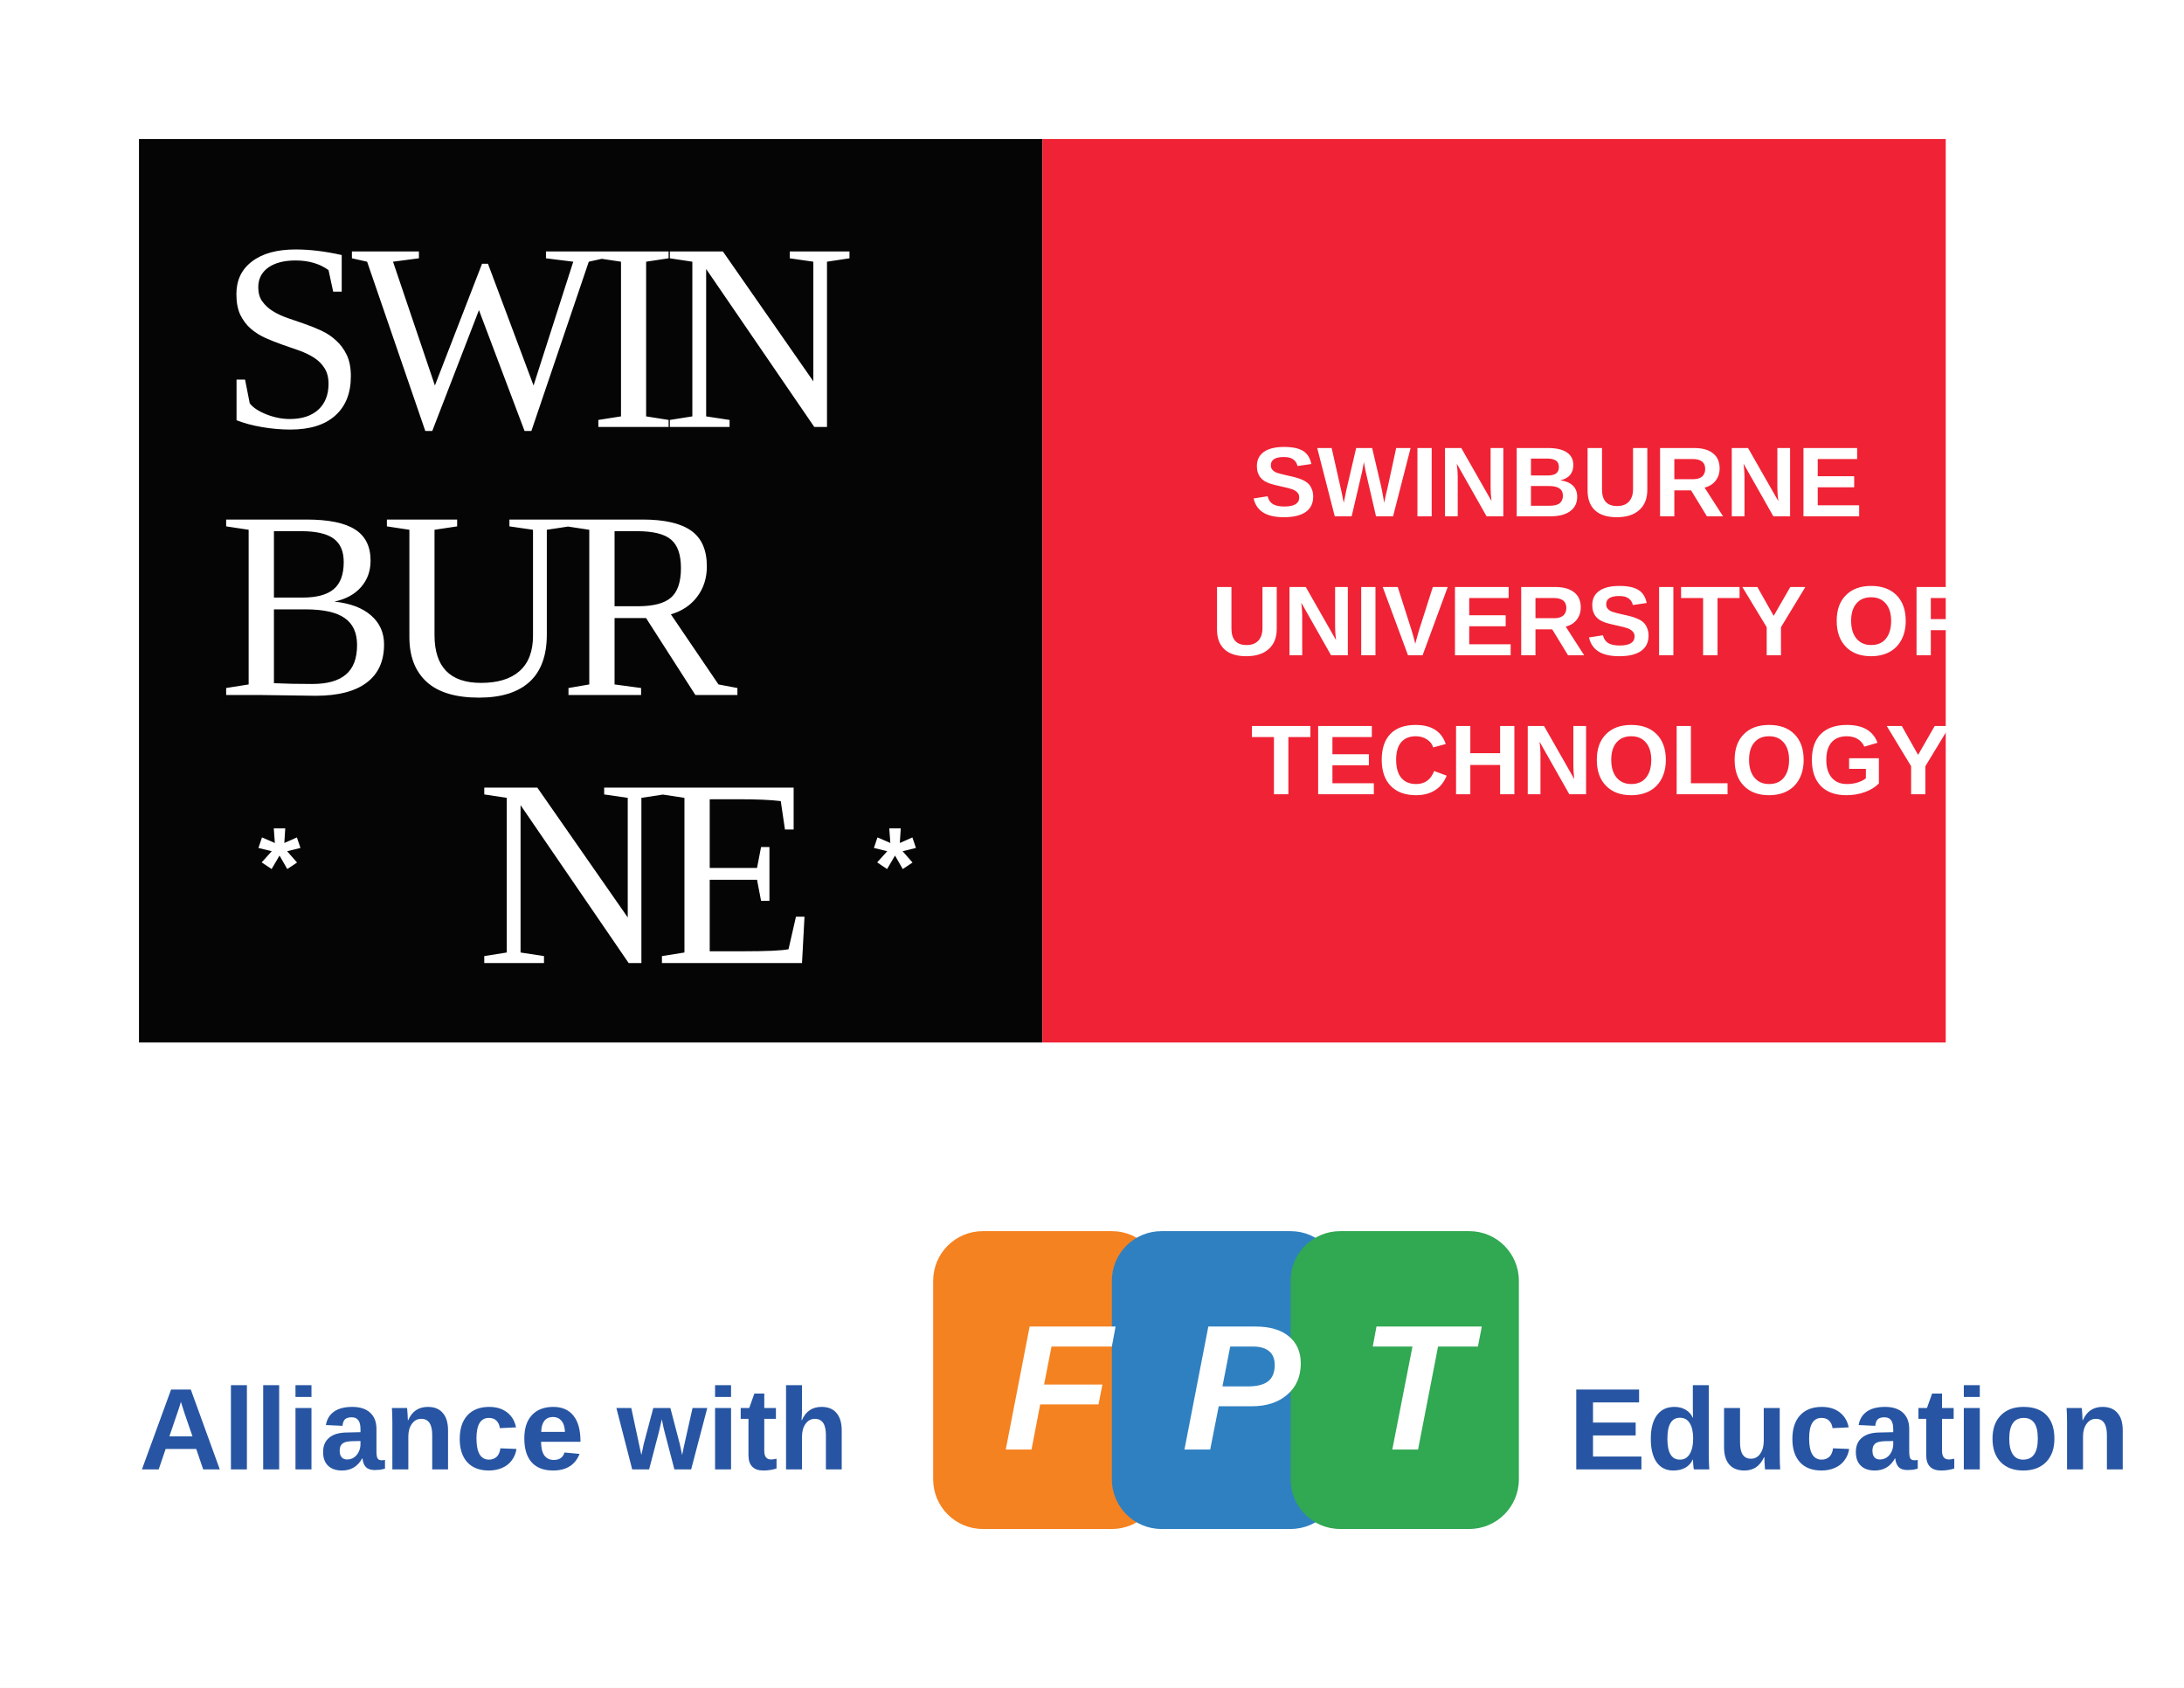
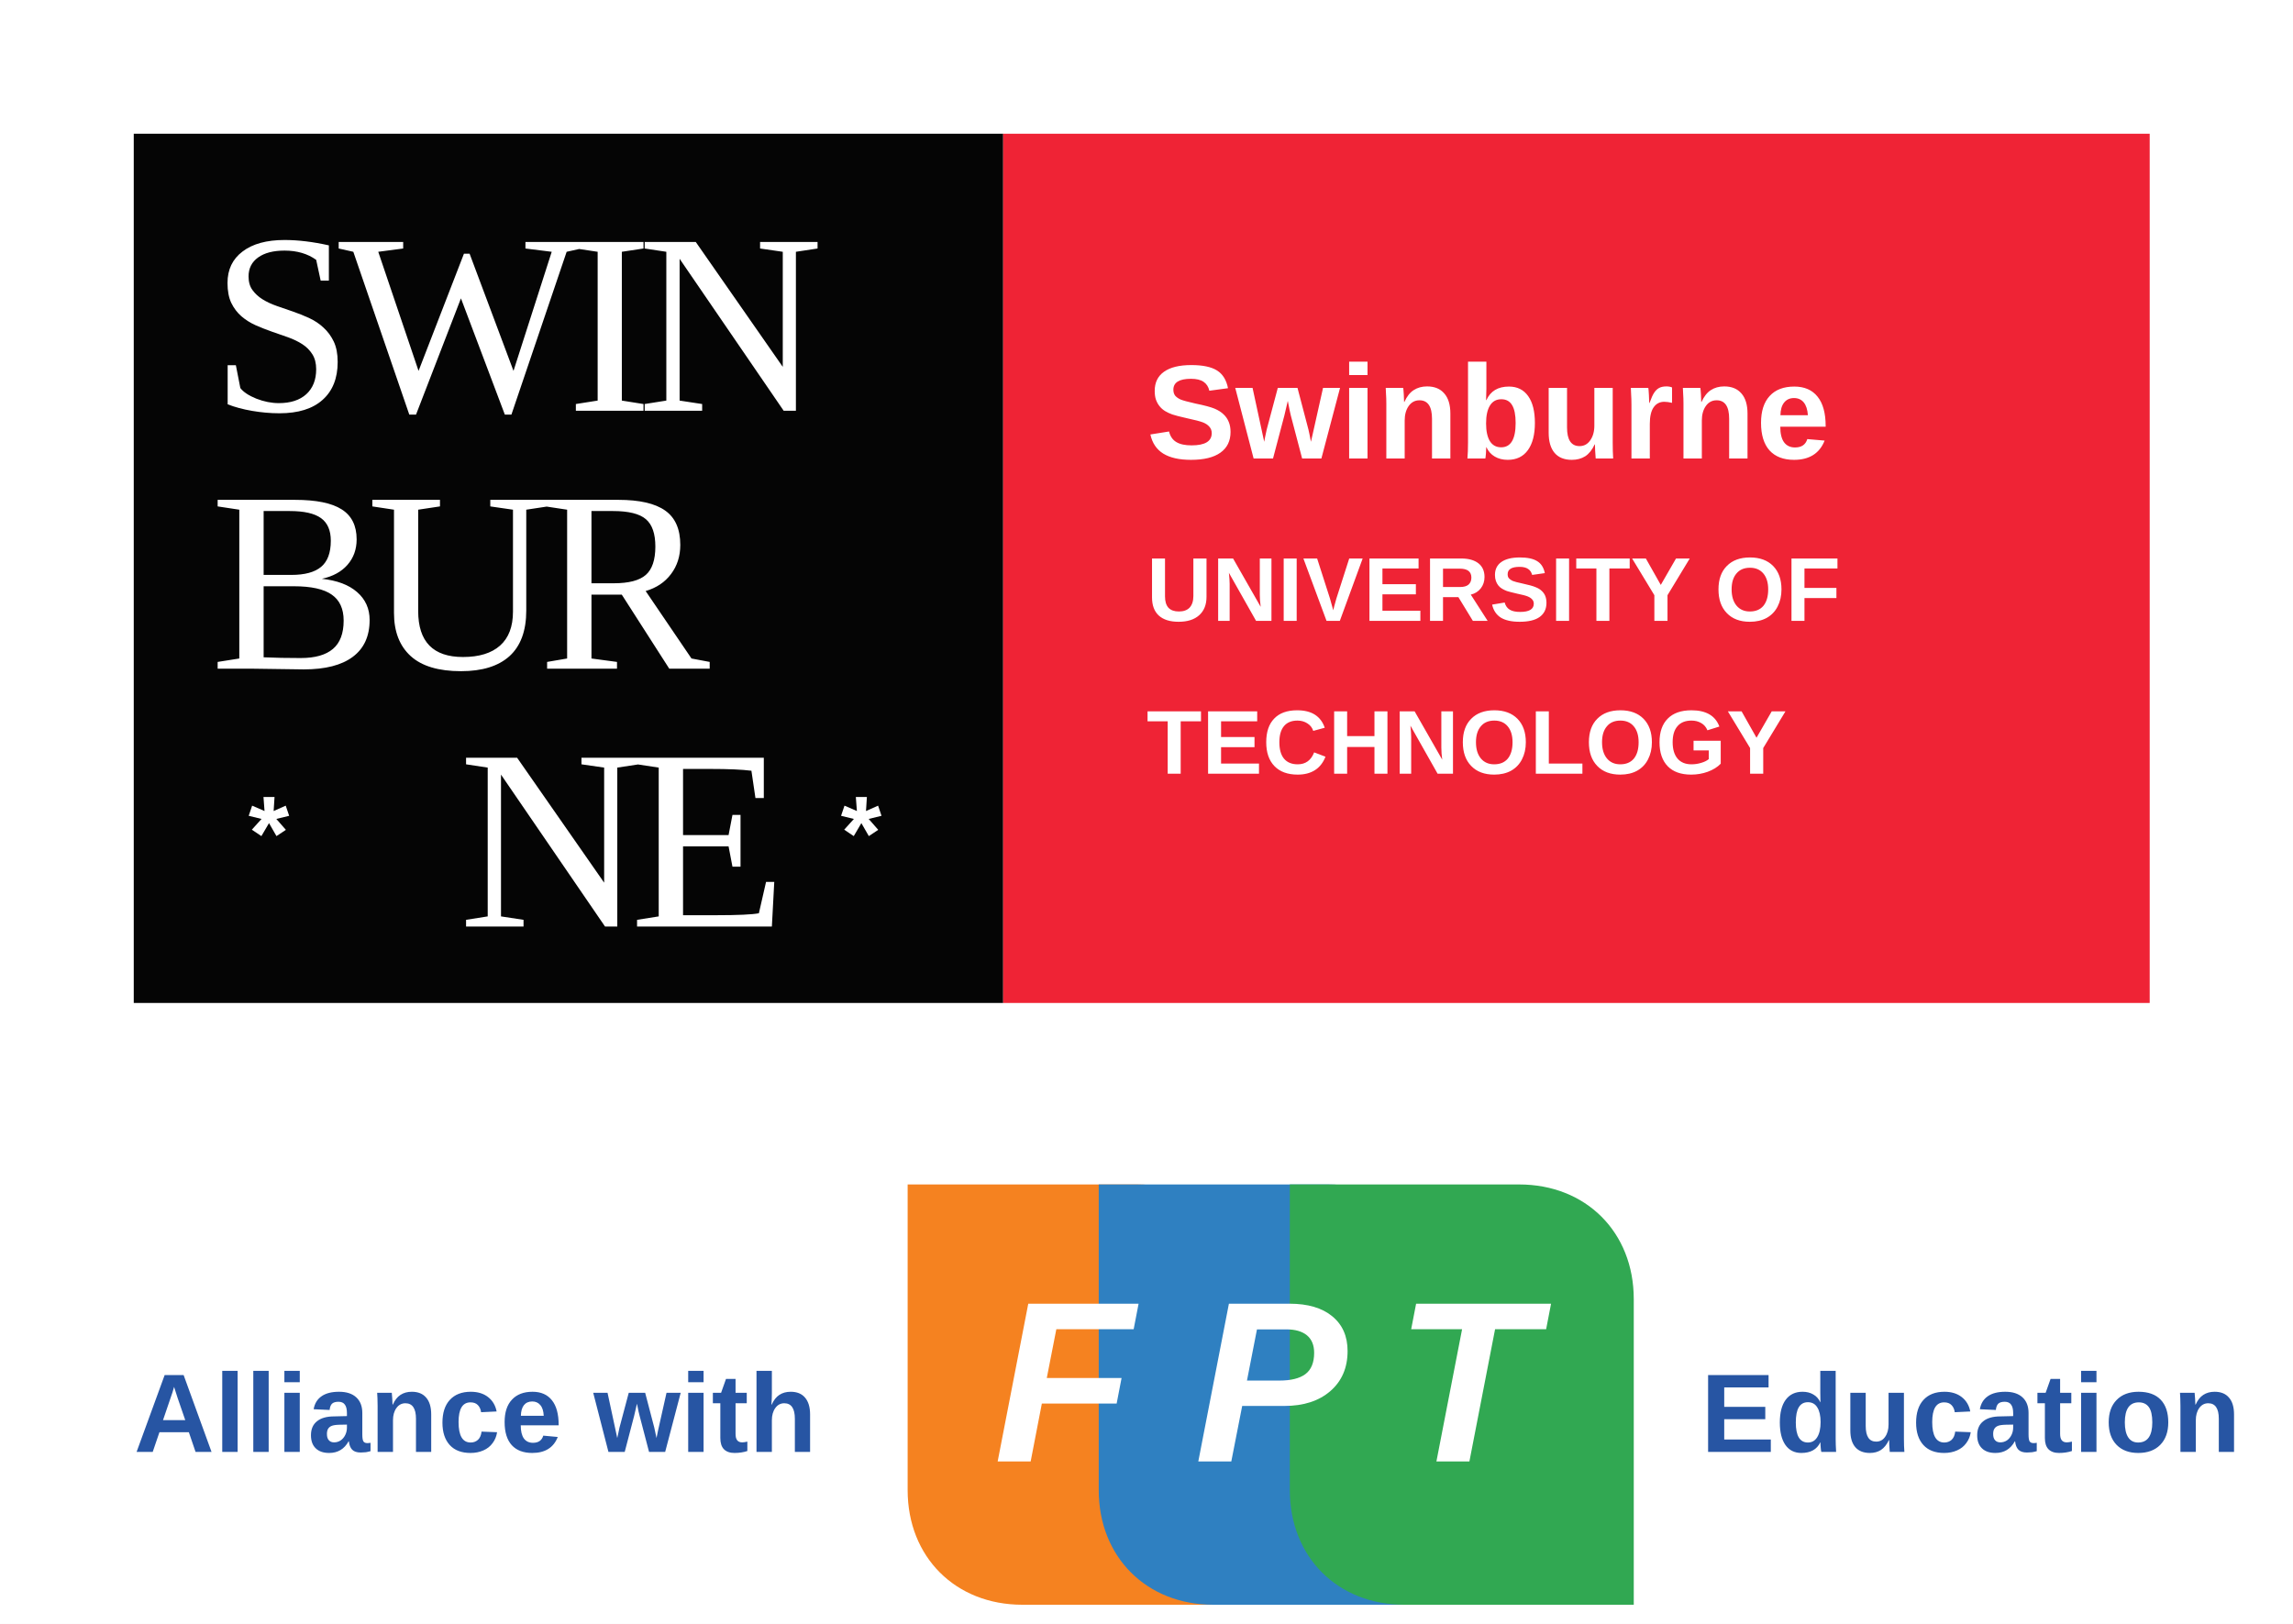
- <svg xmlns="http://www.w3.org/2000/svg" viewBox="0 0 220 170" role="img" aria-labelledby="title desc">
-   <rect width="220" height="170" fill="#ffffff" />
+ <svg xmlns="http://www.w3.org/2000/svg" viewBox="0 0 240 170" role="img" aria-labelledby="title desc">
+   <rect width="240" height="170" fill="#ffffff" />
  <rect x="14" y="14" width="91" height="91" fill="#050505" />
-   <rect x="105" y="14" width="91" height="91" fill="#ef2335" />
+   <rect x="105" y="14" width="120" height="91" fill="#ef2335" />
  <text x="22" y="43" fill="#ffffff" font-family="Georgia, Times New Roman, serif" font-size="27" letter-spacing="-1.6">SWIN</text>
  <text x="22" y="70" fill="#ffffff" font-family="Georgia, Times New Roman, serif" font-size="27" letter-spacing="-1.6">BUR</text>
  <text x="48" y="97" fill="#ffffff" font-family="Georgia, Times New Roman, serif" font-size="27" letter-spacing="-1.6">NE</text>
  <text x="26" y="91" fill="#ffffff" font-family="Arial, Helvetica, sans-serif" font-size="11" font-weight="800">*</text>
  <text x="88" y="91" fill="#ffffff" font-family="Arial, Helvetica, sans-serif" font-size="11" font-weight="800">*</text>
-   <text x="126" y="52" fill="#ffffff" font-family="Arial, Helvetica, sans-serif" font-size="10" font-weight="700">SWINBURNE</text>
-   <text x="122" y="66" fill="#ffffff" font-family="Arial, Helvetica, sans-serif" font-size="10" font-weight="700">UNIVERSITY OF</text>
-   <text x="126" y="80" fill="#ffffff" font-family="Arial, Helvetica, sans-serif" font-size="10" font-weight="700">TECHNOLOGY</text>
-   <text x="14" y="148" fill="#2755a3" font-family="Arial, Helvetica, sans-serif" font-size="11.7" font-weight="700">Alliance with</text>
-   <g transform="translate(94 124)">
-     <rect x="0" y="0" width="23" height="30" rx="5" fill="#f58220" />
-     <rect x="18" y="0" width="23" height="30" rx="5" fill="#2f80c1" />
-     <rect x="36" y="0" width="23" height="30" rx="5" fill="#31a852" />
-     <text x="7" y="22" fill="#ffffff" font-family="Arial, Helvetica, sans-serif" font-size="18" font-style="italic" font-weight="800">F</text>
-     <text x="25" y="22" fill="#ffffff" font-family="Arial, Helvetica, sans-serif" font-size="18" font-style="italic" font-weight="800">P</text>
-     <text x="43" y="22" fill="#ffffff" font-family="Arial, Helvetica, sans-serif" font-size="18" font-style="italic" font-weight="800">T</text>
+   <text x="120" y="48" fill="#ffffff" font-family="Arial, Helvetica, sans-serif" font-size="14" font-weight="700">Swinburne</text>
+   <text x="120" y="65" fill="#ffffff" font-family="Arial, Helvetica, sans-serif" font-size="9.5" font-weight="700">UNIVERSITY OF</text>
+   <text x="120" y="81" fill="#ffffff" font-family="Arial, Helvetica, sans-serif" font-size="9.5" font-weight="700">TECHNOLOGY</text>
+   <text x="14" y="152" fill="#2755a3" font-family="Arial, Helvetica, sans-serif" font-size="11.7" font-weight="700">Alliance with</text>
+   <g transform="translate(90 124)">
+     <path d="M5 0h24c7 0 12 5 12 12v32H17c-7 0-12-5-12-12z" fill="#f58220" />
+     <path d="M25 0h24c7 0 12 5 12 12v32H37c-7 0-12-5-12-12z" fill="#2f80c1" />
+     <path d="M45 0h24c7 0 12 5 12 12v32H57c-7 0-12-5-12-12z" fill="#31a852" />
+     <text x="14" y="29" fill="#ffffff" font-family="Arial, Helvetica, sans-serif" font-size="24" font-style="italic" font-weight="800">F</text>
+     <text x="35" y="29" fill="#ffffff" font-family="Arial, Helvetica, sans-serif" font-size="24" font-style="italic" font-weight="800">P</text>
+     <text x="56" y="29" fill="#ffffff" font-family="Arial, Helvetica, sans-serif" font-size="24" font-style="italic" font-weight="800">T</text>
  </g>
-   <text x="158" y="148" fill="#2755a3" font-family="Arial, Helvetica, sans-serif" font-size="11.7" font-weight="700">Education</text>
+   <text x="178" y="152" fill="#2755a3" font-family="Arial, Helvetica, sans-serif" font-size="11.7" font-weight="700">Education</text>
</svg>
